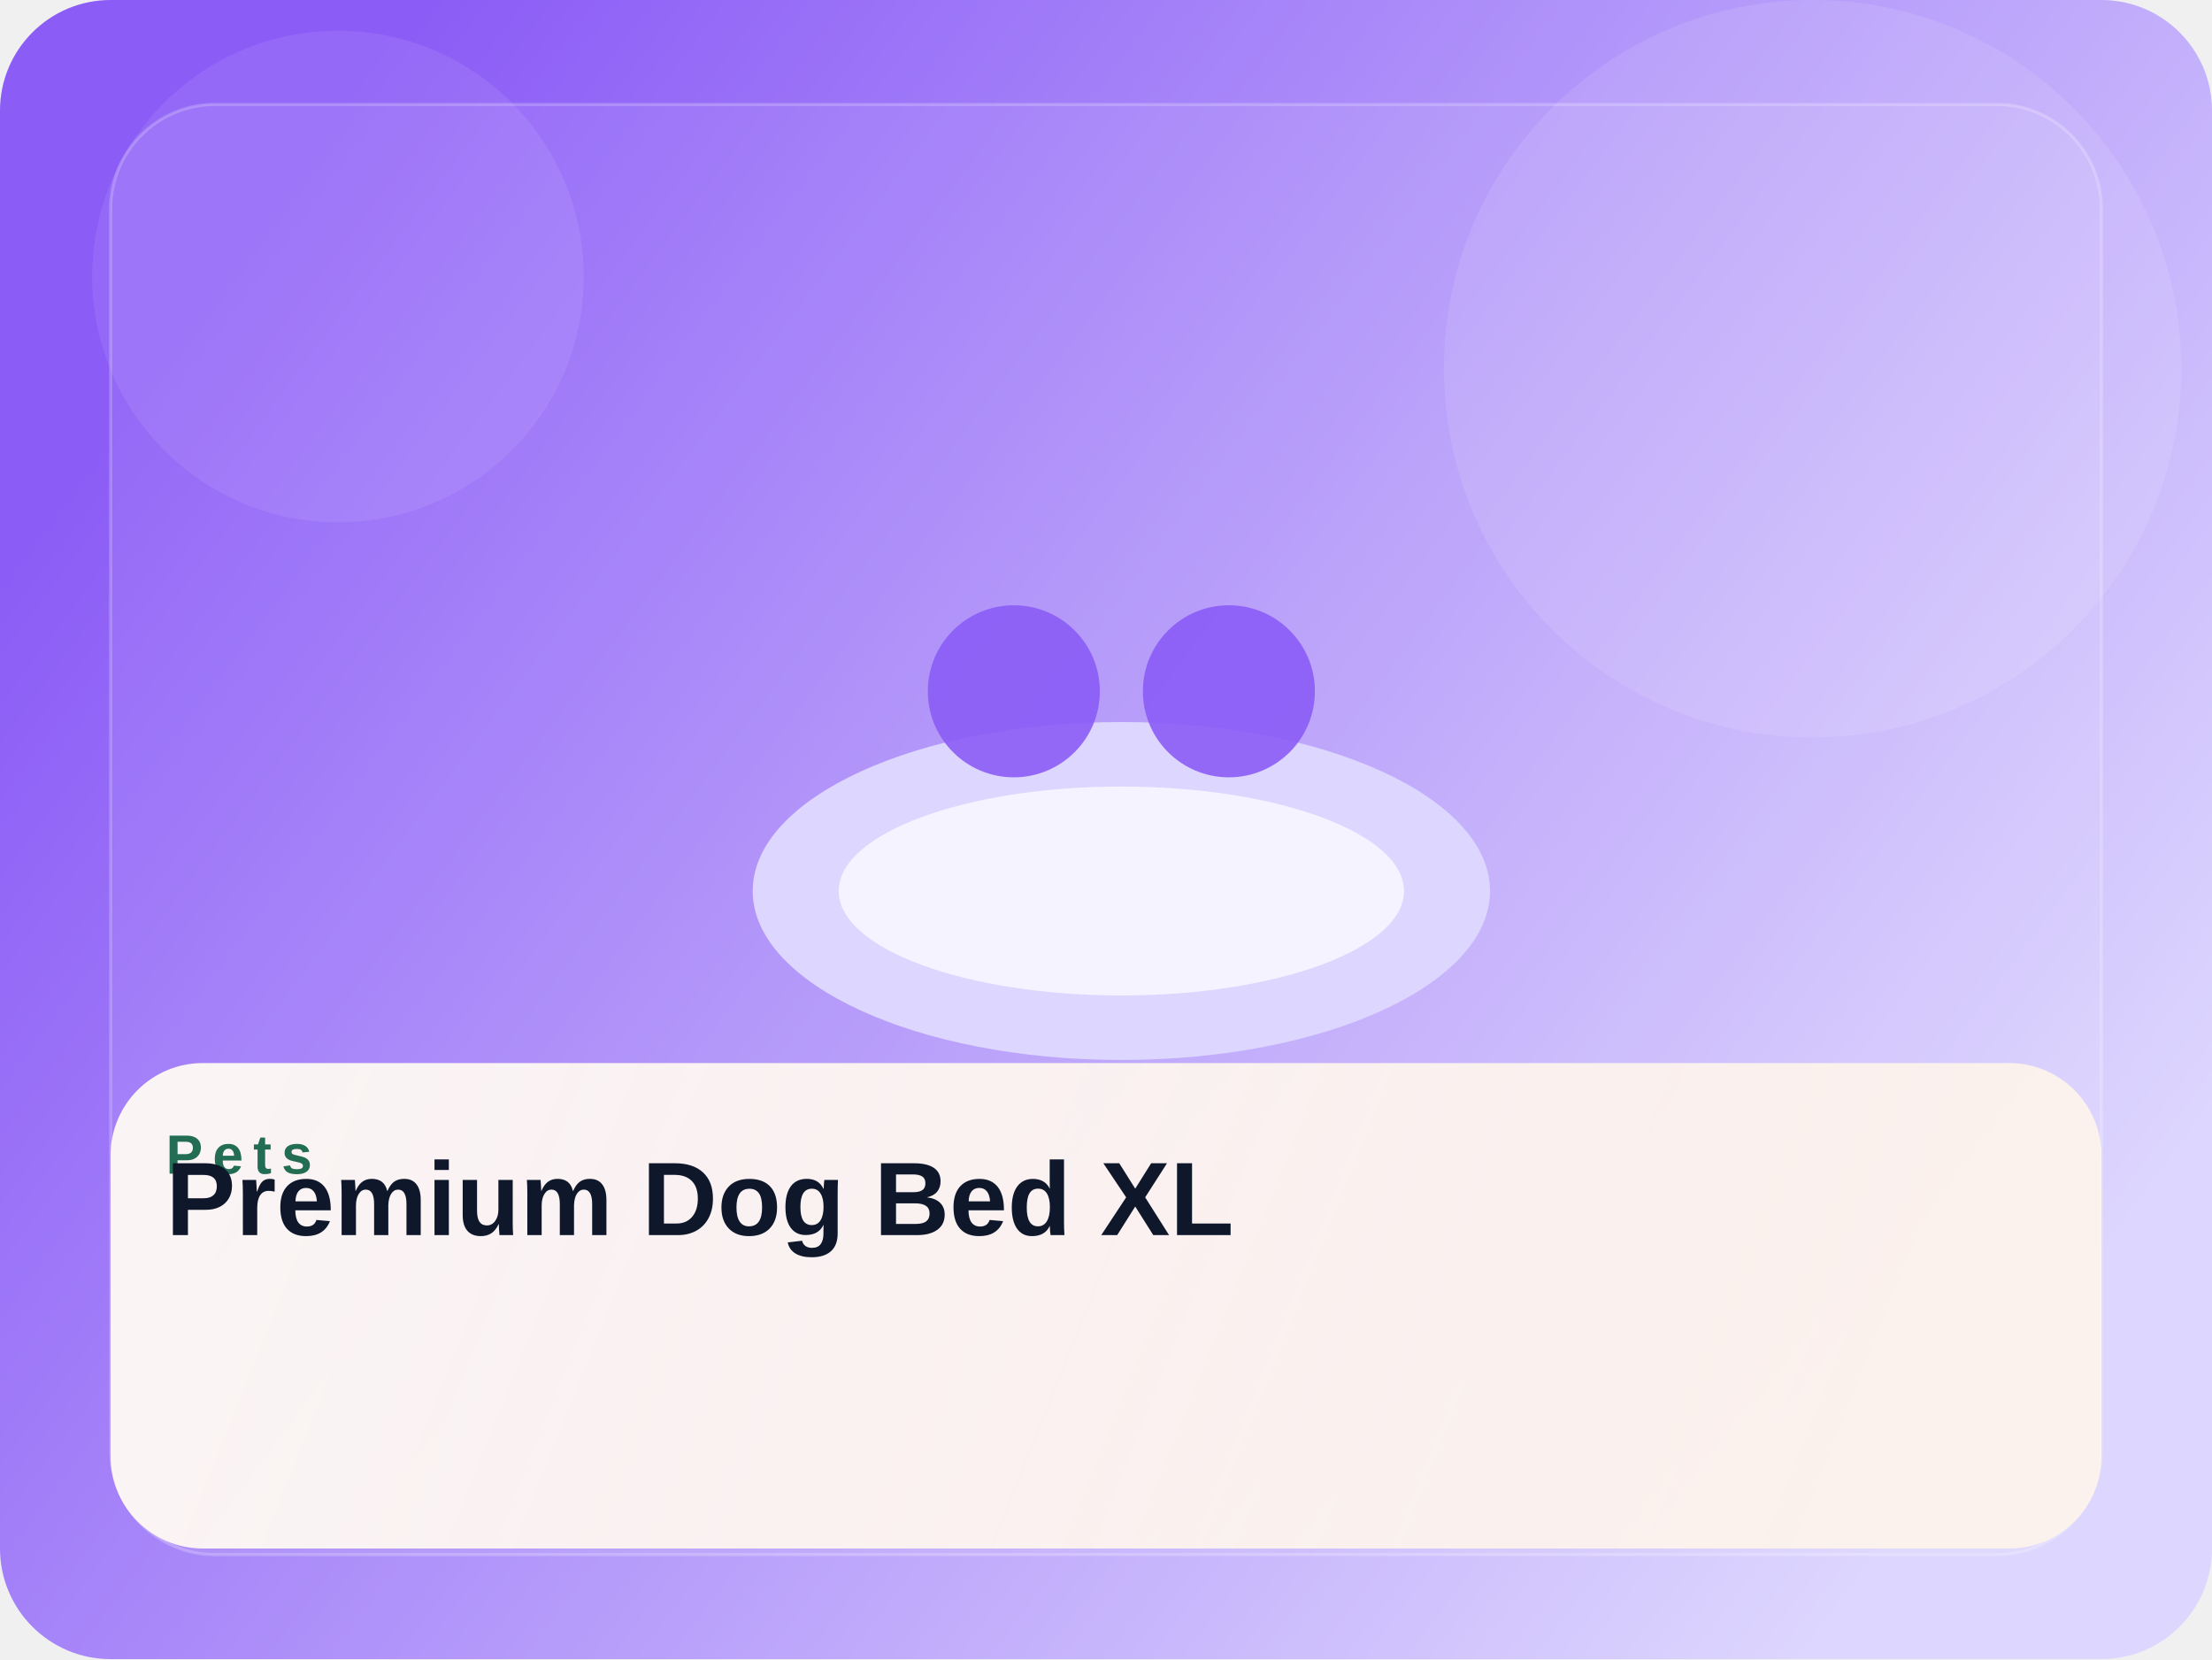
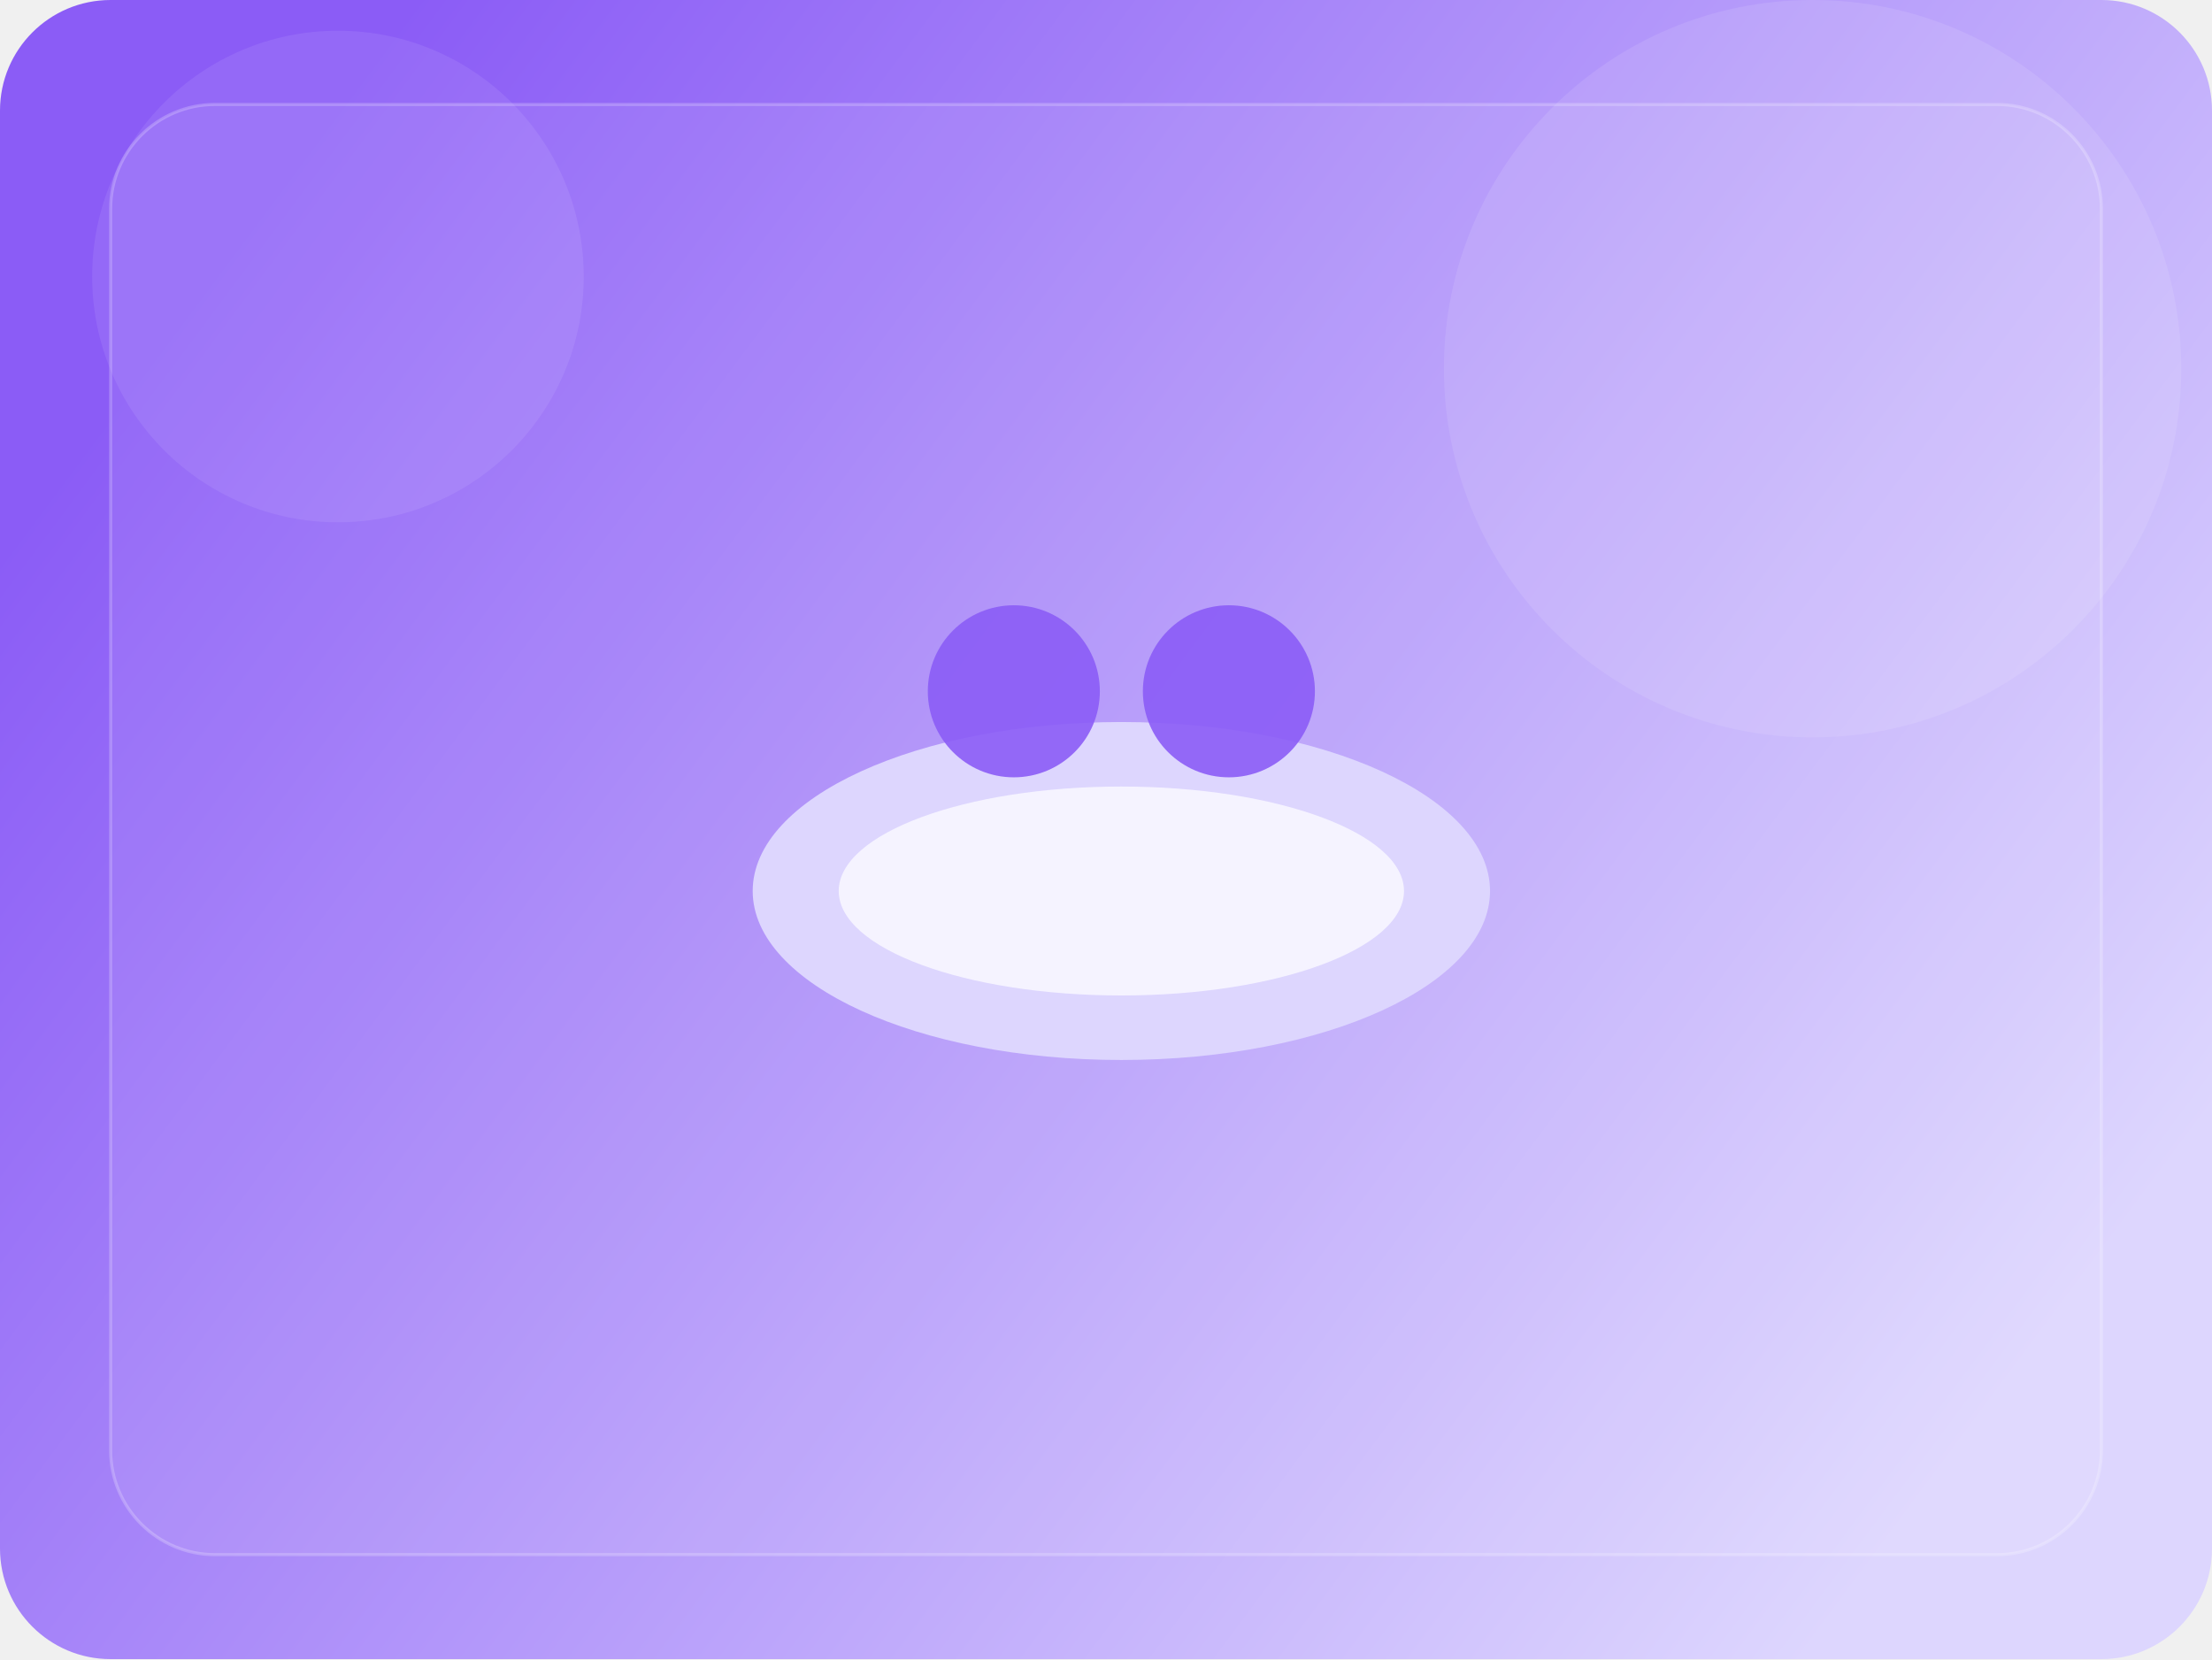
<svg xmlns="http://www.w3.org/2000/svg" width="1200" height="900" viewBox="0 0 720 540" fill="none">
  <defs>
    <linearGradient id="bg" x1="90" y1="60" x2="640" y2="470" gradientUnits="userSpaceOnUse">
      <stop stop-color="#8b5cf6" />
      <stop offset="1" stop-color="#ddd6fe" />
    </linearGradient>
    <linearGradient id="card" x1="80" y1="320" x2="580" y2="520" gradientUnits="userSpaceOnUse">
      <stop stop-color="#fffaf4" stop-opacity="0.95" />
      <stop offset="1" stop-color="#fff5ea" stop-opacity="0.88" />
    </linearGradient>
  </defs>
  <rect width="720" height="540" rx="36" fill="url(#bg)" />
  <circle cx="590" cy="120" r="120" fill="#ffffff" fill-opacity="0.10" />
  <circle cx="110" cy="90" r="80" fill="#ffffff" fill-opacity="0.08" />
  <rect x="36" y="34" width="648" height="472" rx="34" fill="#ffffff" fill-opacity="0.08" stroke="#ffffff" stroke-opacity="0.22" />
  <ellipse cx="365" cy="290" rx="120" ry="55" fill="#ddd6fe" />
  <ellipse cx="365" cy="290" rx="92" ry="34" fill="#f5f3ff" />
  <circle cx="330" cy="225" r="28" fill="#8b5cf6" opacity="0.9" />
  <circle cx="400" cy="225" r="28" fill="#8b5cf6" opacity="0.9" />
-   <rect x="36" y="346" width="648" height="158" rx="30" fill="url(#card)" />
-   <text x="54" y="382" fill="#236d54" font-size="18" font-weight="800" letter-spacing="3.2" font-family="Segoe UI, Arial, sans-serif">Pets</text>
-   <text x="54" y="402" fill="#0f172a" font-size="34" font-weight="700" font-family="Segoe UI, Arial, sans-serif">Premium Dog Bed XL</text>
</svg>
